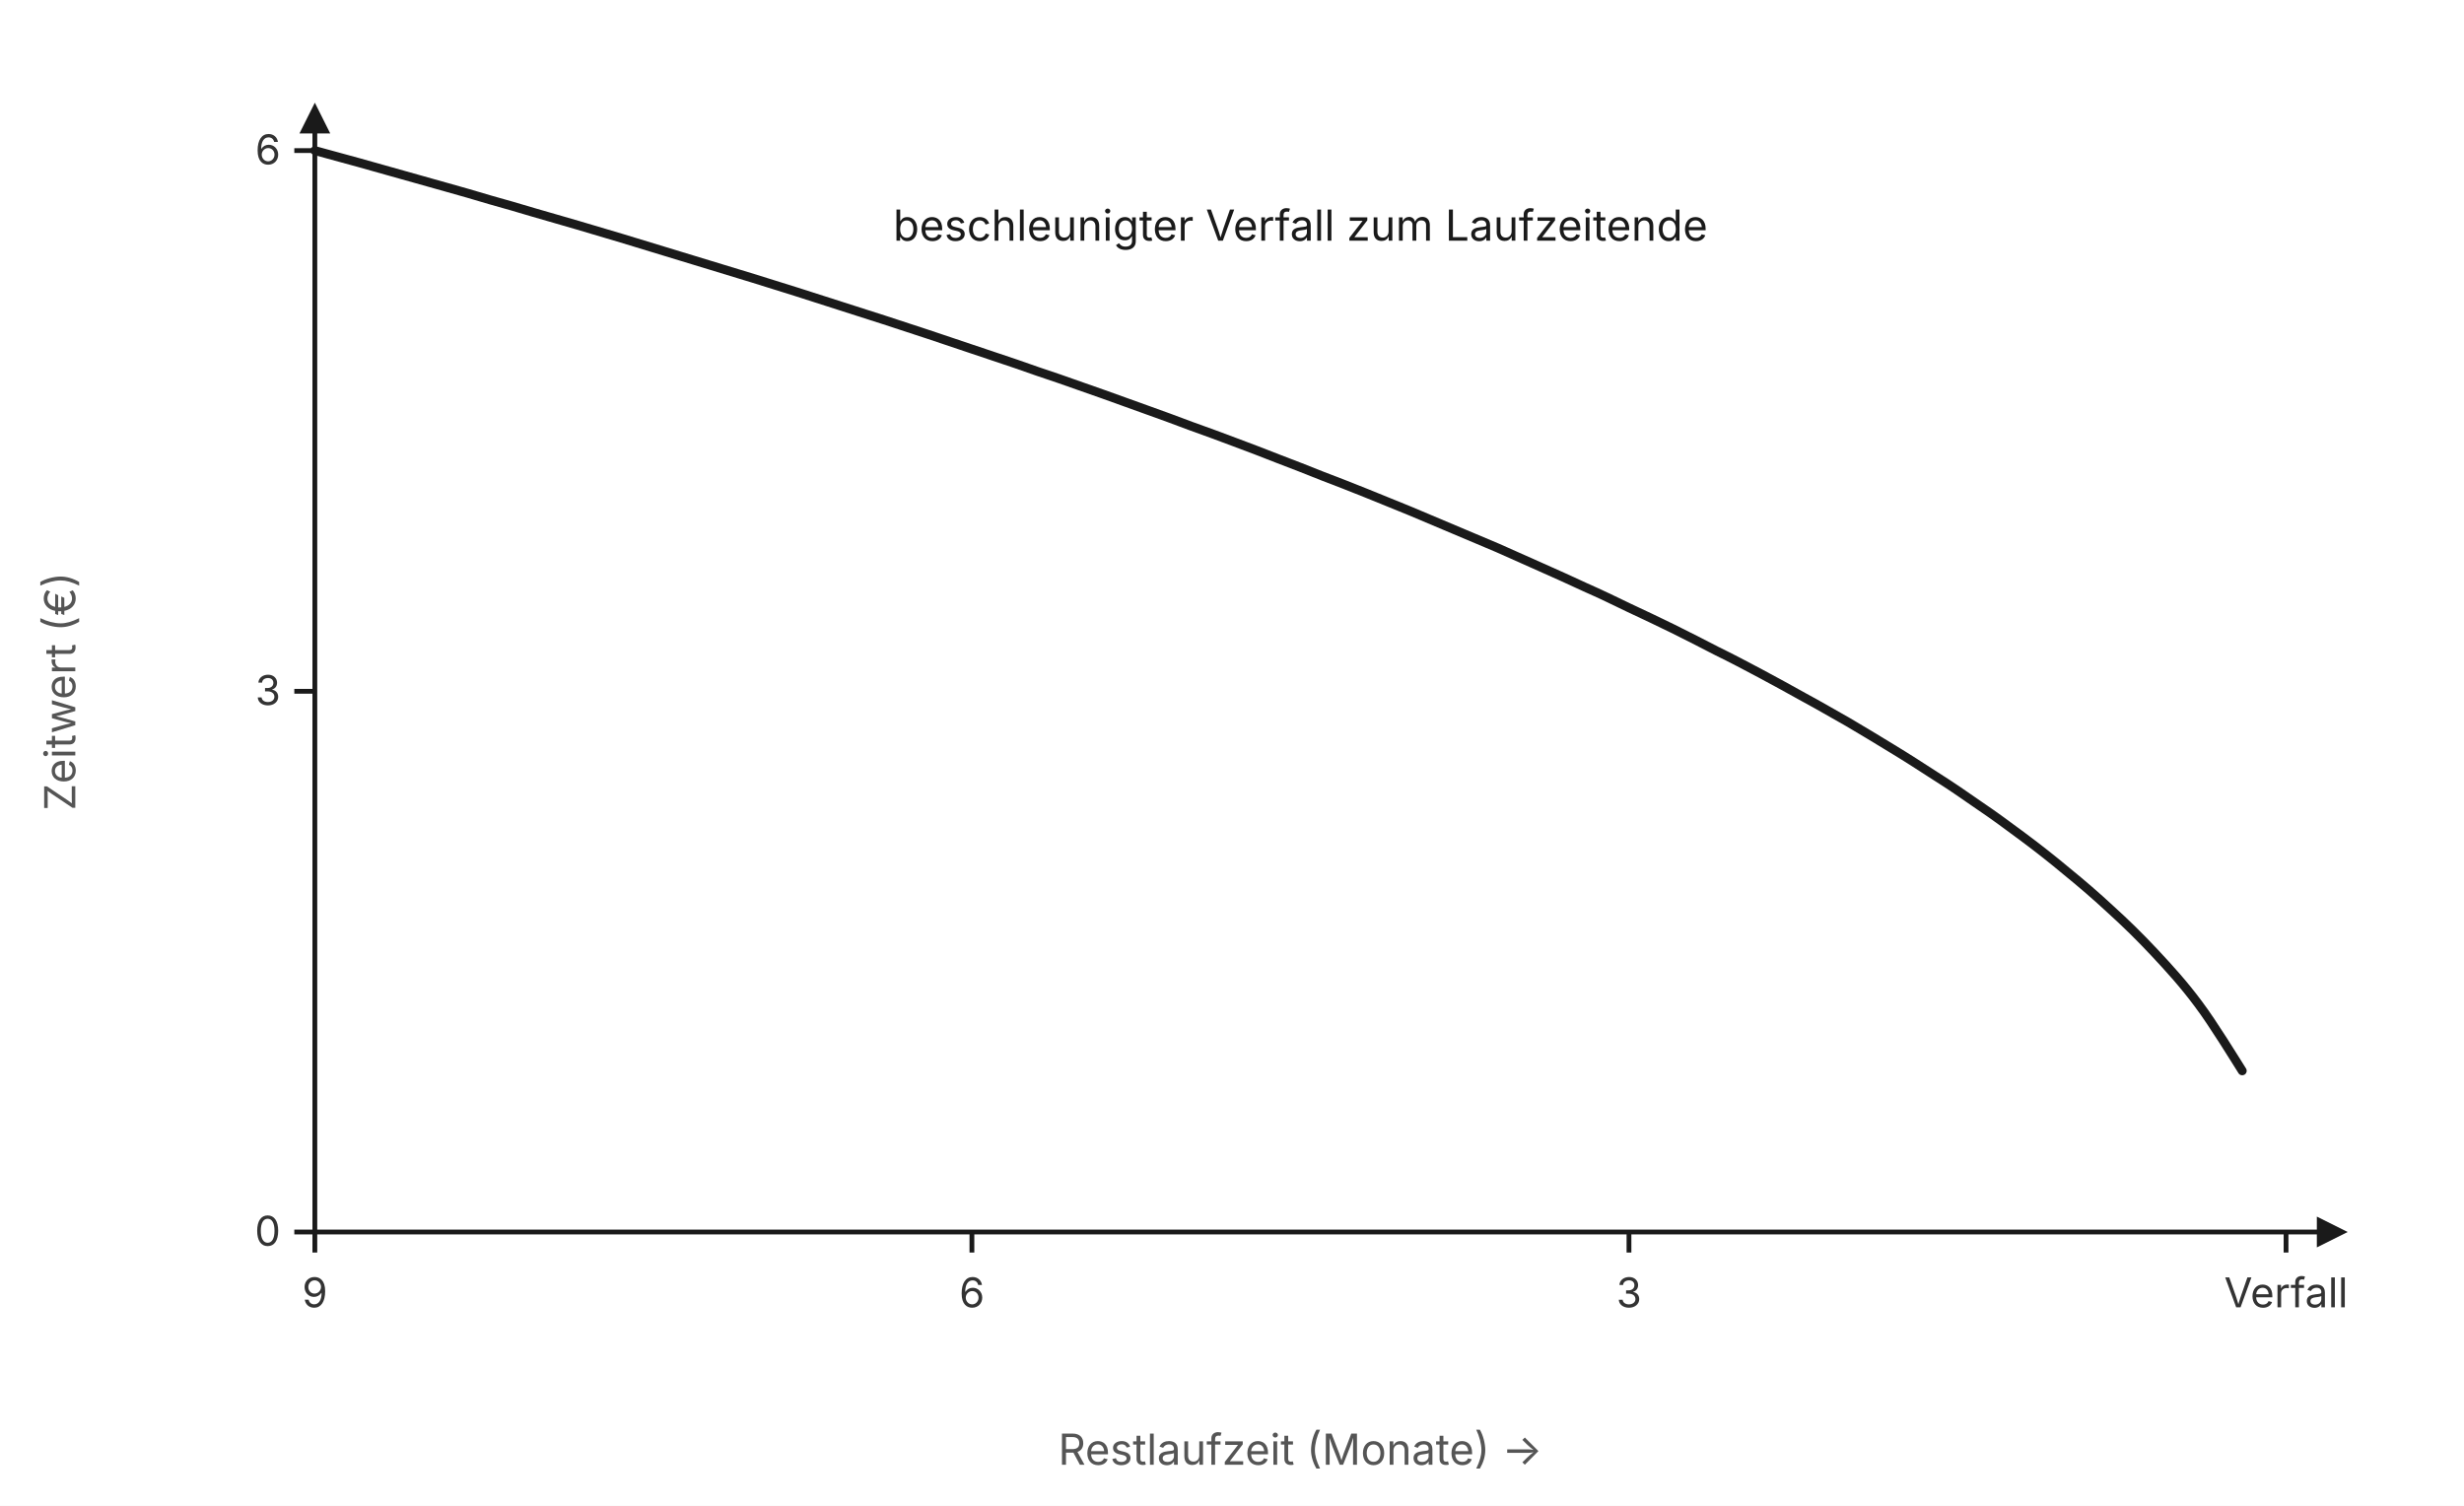
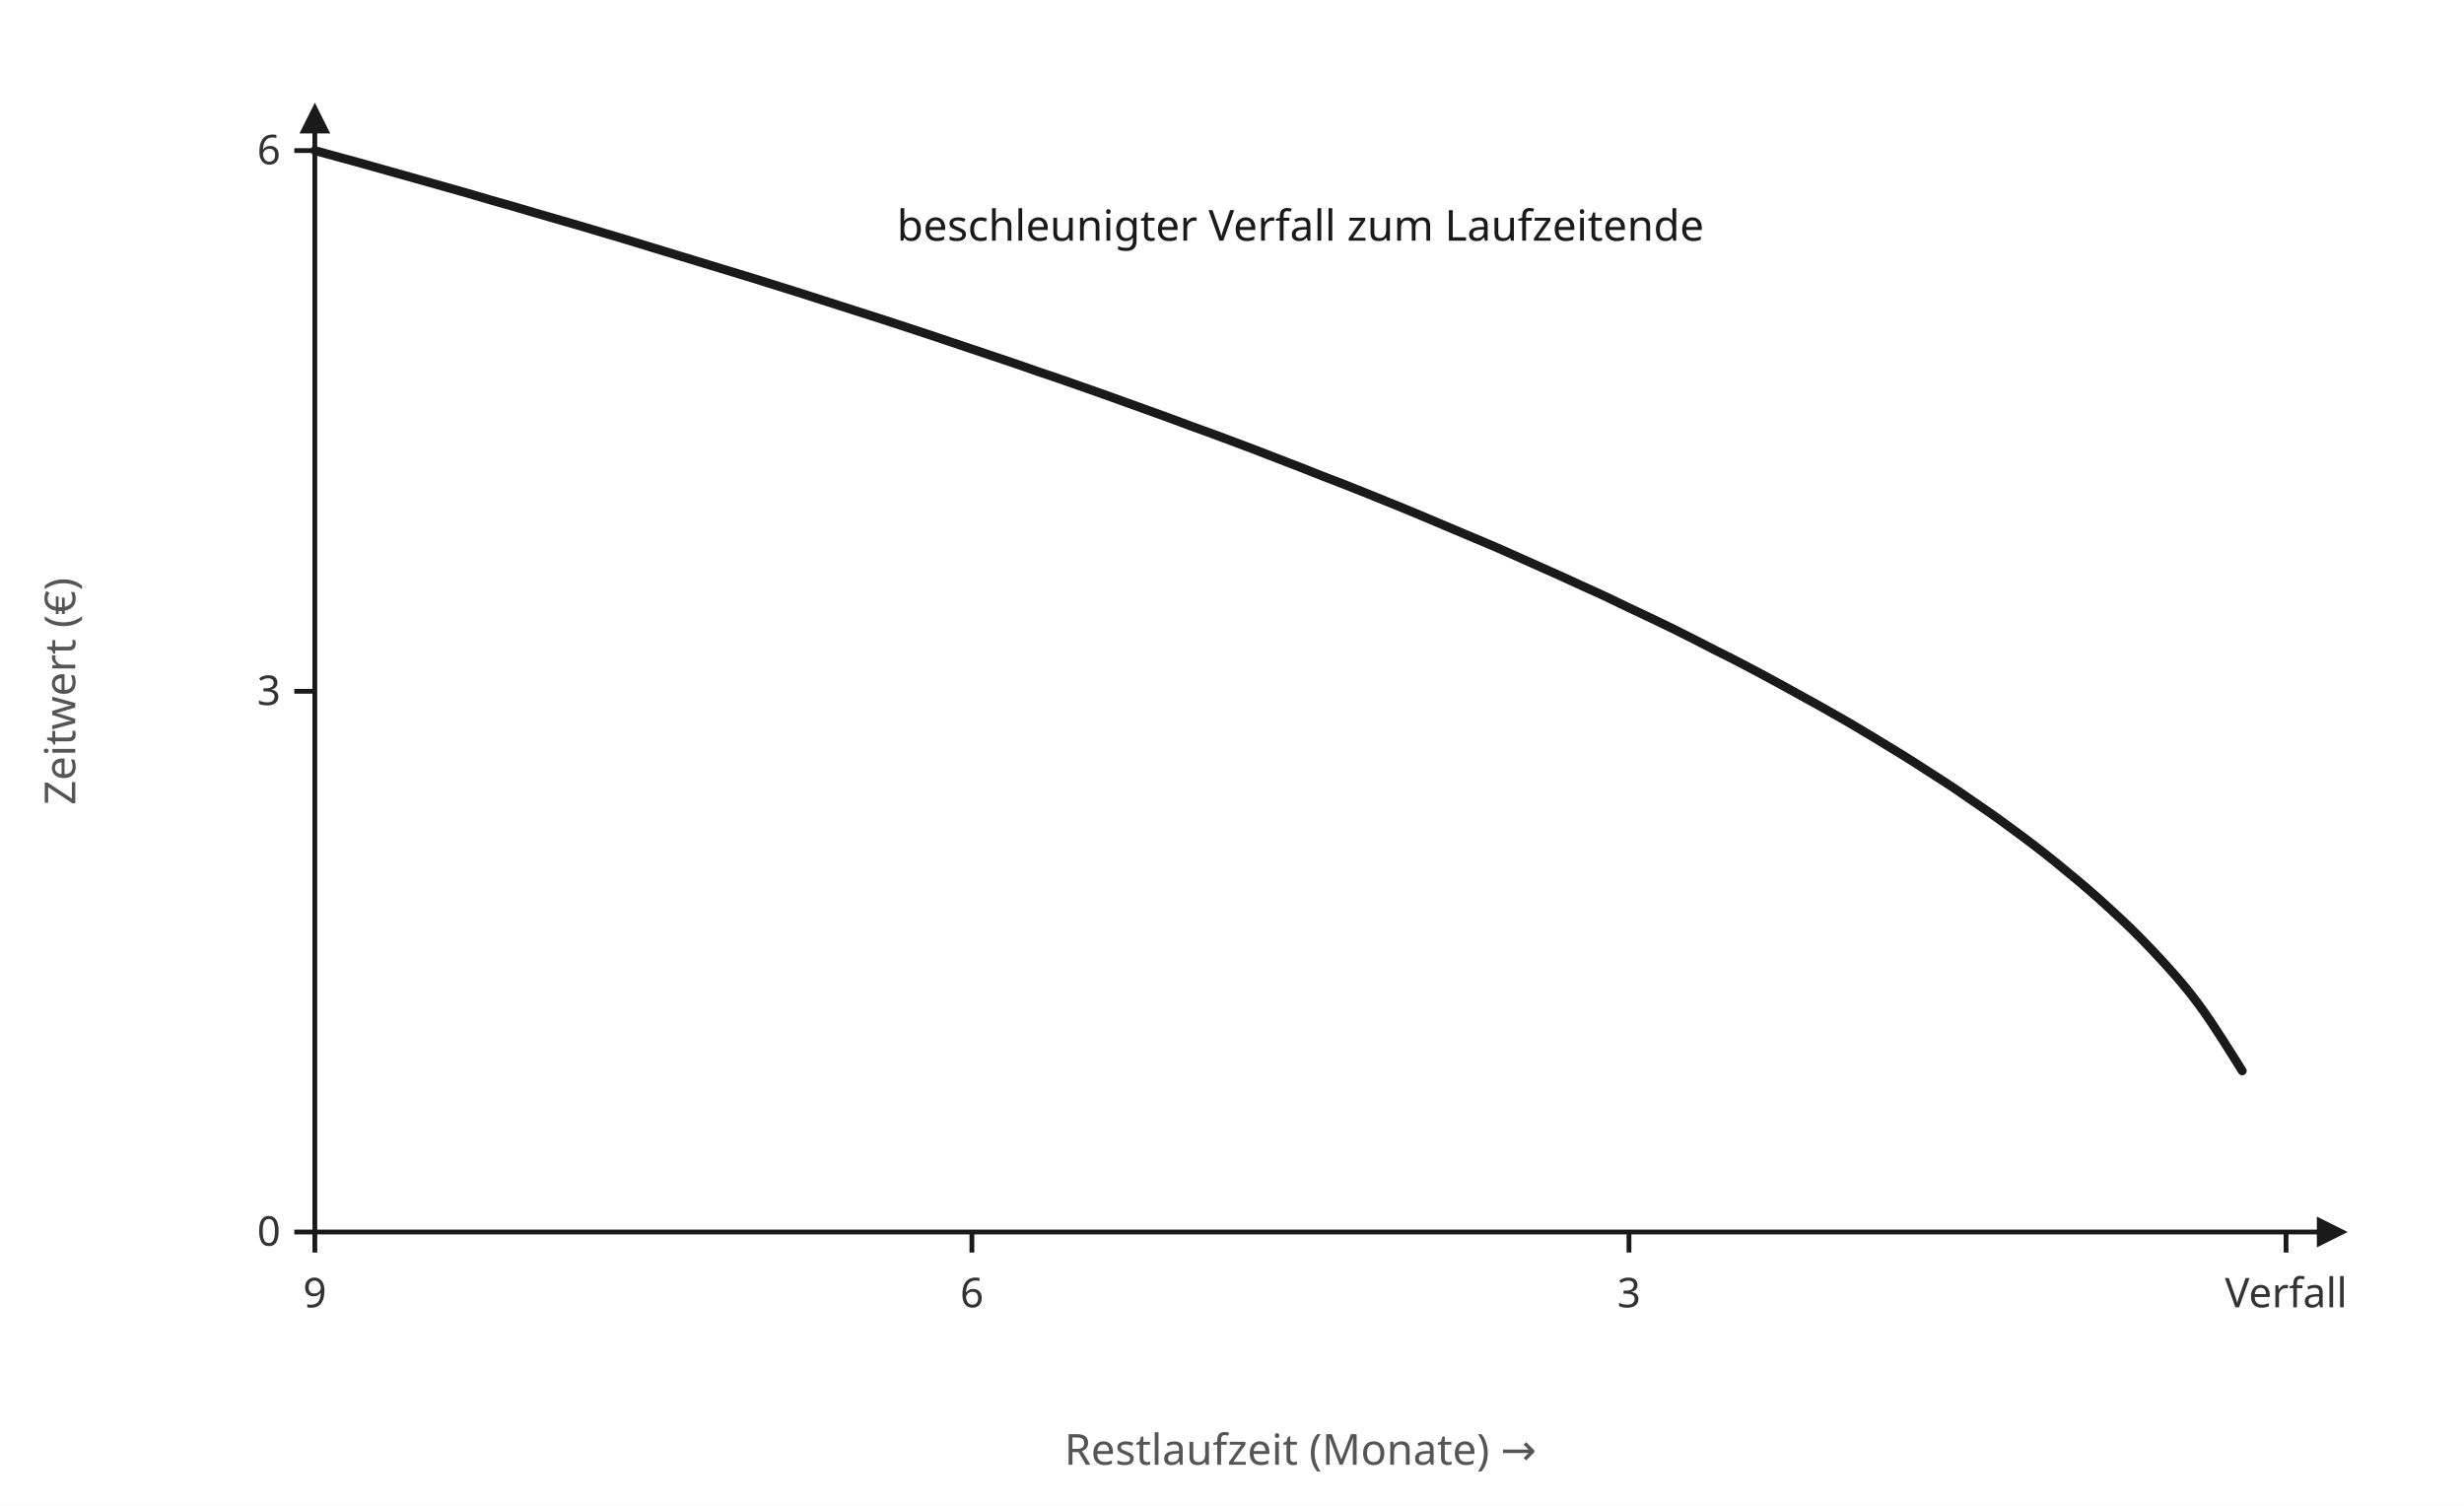
- <svg xmlns="http://www.w3.org/2000/svg" viewBox="0 0 720 440" font-family="Inter, 'Helvetica Neue', Arial, sans-serif">
+ <svg xmlns="http://www.w3.org/2000/svg" viewBox="0 0 720 440" font-family="Calibri, sans-serif">
  <rect width="720" height="440" fill="#ffffff" />
  <line x1="92" y1="34" x2="92" y2="360" stroke="#1a1a1a" stroke-width="1.4" />
  <line x1="92" y1="360" x2="682" y2="360" stroke="#1a1a1a" stroke-width="1.4" />
  <path d="M92,30 l-4.5,9 h9 z" fill="#1a1a1a" />
  <path d="M686,360 l-9,-4.5 v9 z" fill="#1a1a1a" />
  <line x1="92" y1="360" x2="92" y2="366" stroke="#1a1a1a" stroke-width="1.4" />
  <text x="92" y="382" font-size="12" fill="#333" font-weight="400" text-anchor="middle">9</text>
  <line x1="284" y1="360" x2="284" y2="366" stroke="#1a1a1a" stroke-width="1.4" />
  <text x="284" y="382" font-size="12" fill="#333" font-weight="400" text-anchor="middle">6</text>
  <line x1="476" y1="360" x2="476" y2="366" stroke="#1a1a1a" stroke-width="1.4" />
  <text x="476" y="382" font-size="12" fill="#333" font-weight="400" text-anchor="middle">3</text>
  <line x1="668" y1="360" x2="668" y2="366" stroke="#1a1a1a" stroke-width="1.4" />
  <text x="668" y="382" font-size="12" fill="#333" font-weight="400" text-anchor="middle">Verfall</text>
  <line x1="86" y1="360" x2="92" y2="360" stroke="#1a1a1a" stroke-width="1.4" />
  <text x="82" y="364" font-size="12" fill="#333" font-weight="400" text-anchor="end">0</text>
  <line x1="86" y1="202" x2="92" y2="202" stroke="#1a1a1a" stroke-width="1.4" />
  <text x="82" y="206" font-size="12" fill="#333" font-weight="400" text-anchor="end">3</text>
  <line x1="86" y1="44" x2="92" y2="44" stroke="#1a1a1a" stroke-width="1.4" />
  <text x="82" y="48" font-size="12" fill="#333" font-weight="400" text-anchor="end">6</text>
  <text x="380" y="428" font-size="12.5" fill="#555" font-weight="400" text-anchor="middle">Restlaufzeit (Monate) →</text>
  <text transform="rotate(-90 22 202)" x="22" y="202" font-size="12.5" fill="#555" font-weight="400" text-anchor="middle">Zeitwert (€)</text>
  <path d="M92.0,44.0 C94.1,44.6 100.5,46.3 104.8,47.5 C109.1,48.7 113.3,49.9 117.6,51.1 C121.9,52.3 126.1,53.5 130.4,54.7 C134.7,55.9 138.9,57.1 143.2,58.4 C147.5,59.6 151.7,60.8 156.0,62.1 C160.3,63.3 164.5,64.6 168.8,65.8 C173.1,67.1 177.3,68.3 181.6,69.6 C185.9,70.9 190.1,72.2 194.4,73.5 C198.7,74.8 202.9,76.1 207.2,77.4 C211.5,78.7 215.7,80.0 220.0,81.3 C224.3,82.6 228.5,84.0 232.8,85.3 C237.1,86.7 241.3,88.0 245.6,89.4 C249.9,90.8 254.1,92.1 258.4,93.5 C262.7,94.9 266.9,96.3 271.2,97.7 C275.5,99.1 279.7,100.6 284.0,102.0 C288.3,103.4 292.5,104.9 296.8,106.3 C301.1,107.8 305.3,109.3 309.6,110.7 C313.9,112.2 318.1,113.7 322.4,115.2 C326.7,116.7 330.9,118.3 335.2,119.8 C339.5,121.3 343.7,122.9 348.0,124.5 C352.3,126.0 356.5,127.6 360.8,129.2 C365.1,130.8 369.3,132.4 373.6,134.1 C377.9,135.7 382.1,137.4 386.4,139.1 C390.7,140.7 394.9,142.4 399.2,144.1 C403.5,145.8 407.7,147.6 412.0,149.3 C416.3,151.1 420.5,152.9 424.8,154.7 C429.1,156.5 433.3,158.3 437.6,160.1 C441.9,162.0 446.1,163.9 450.4,165.8 C454.7,167.7 458.9,169.6 463.2,171.6 C467.5,173.5 471.7,175.5 476.0,177.6 C480.3,179.6 484.5,181.6 488.8,183.7 C493.1,185.8 497.3,188.0 501.6,190.2 C505.9,192.3 510.1,194.5 514.4,196.8 C518.7,199.1 522.9,201.4 527.2,203.8 C531.5,206.1 535.7,208.6 540.0,211.0 C544.3,213.5 548.5,216.1 552.8,218.7 C557.1,221.3 561.3,224.0 565.6,226.8 C569.9,229.5 574.1,232.4 578.4,235.4 C582.7,238.3 586.9,241.4 591.2,244.6 C595.5,247.8 599.7,251.1 604.0,254.7 C608.3,258.2 612.5,261.8 616.8,265.8 C621.1,269.7 625.3,273.8 629.6,278.4 C633.9,283.0 638.1,287.6 642.4,293.4 C646.7,299.1 653.1,309.6 655.2,312.9" fill="none" stroke="#1a1a1a" stroke-width="2.6" stroke-linejoin="round" stroke-linecap="round" />
  <text x="380" y="70.333" font-size="12.5" fill="#1a1a1a" font-weight="400" text-anchor="middle">beschleunigter Verfall zum Laufzeitende</text>
</svg>
